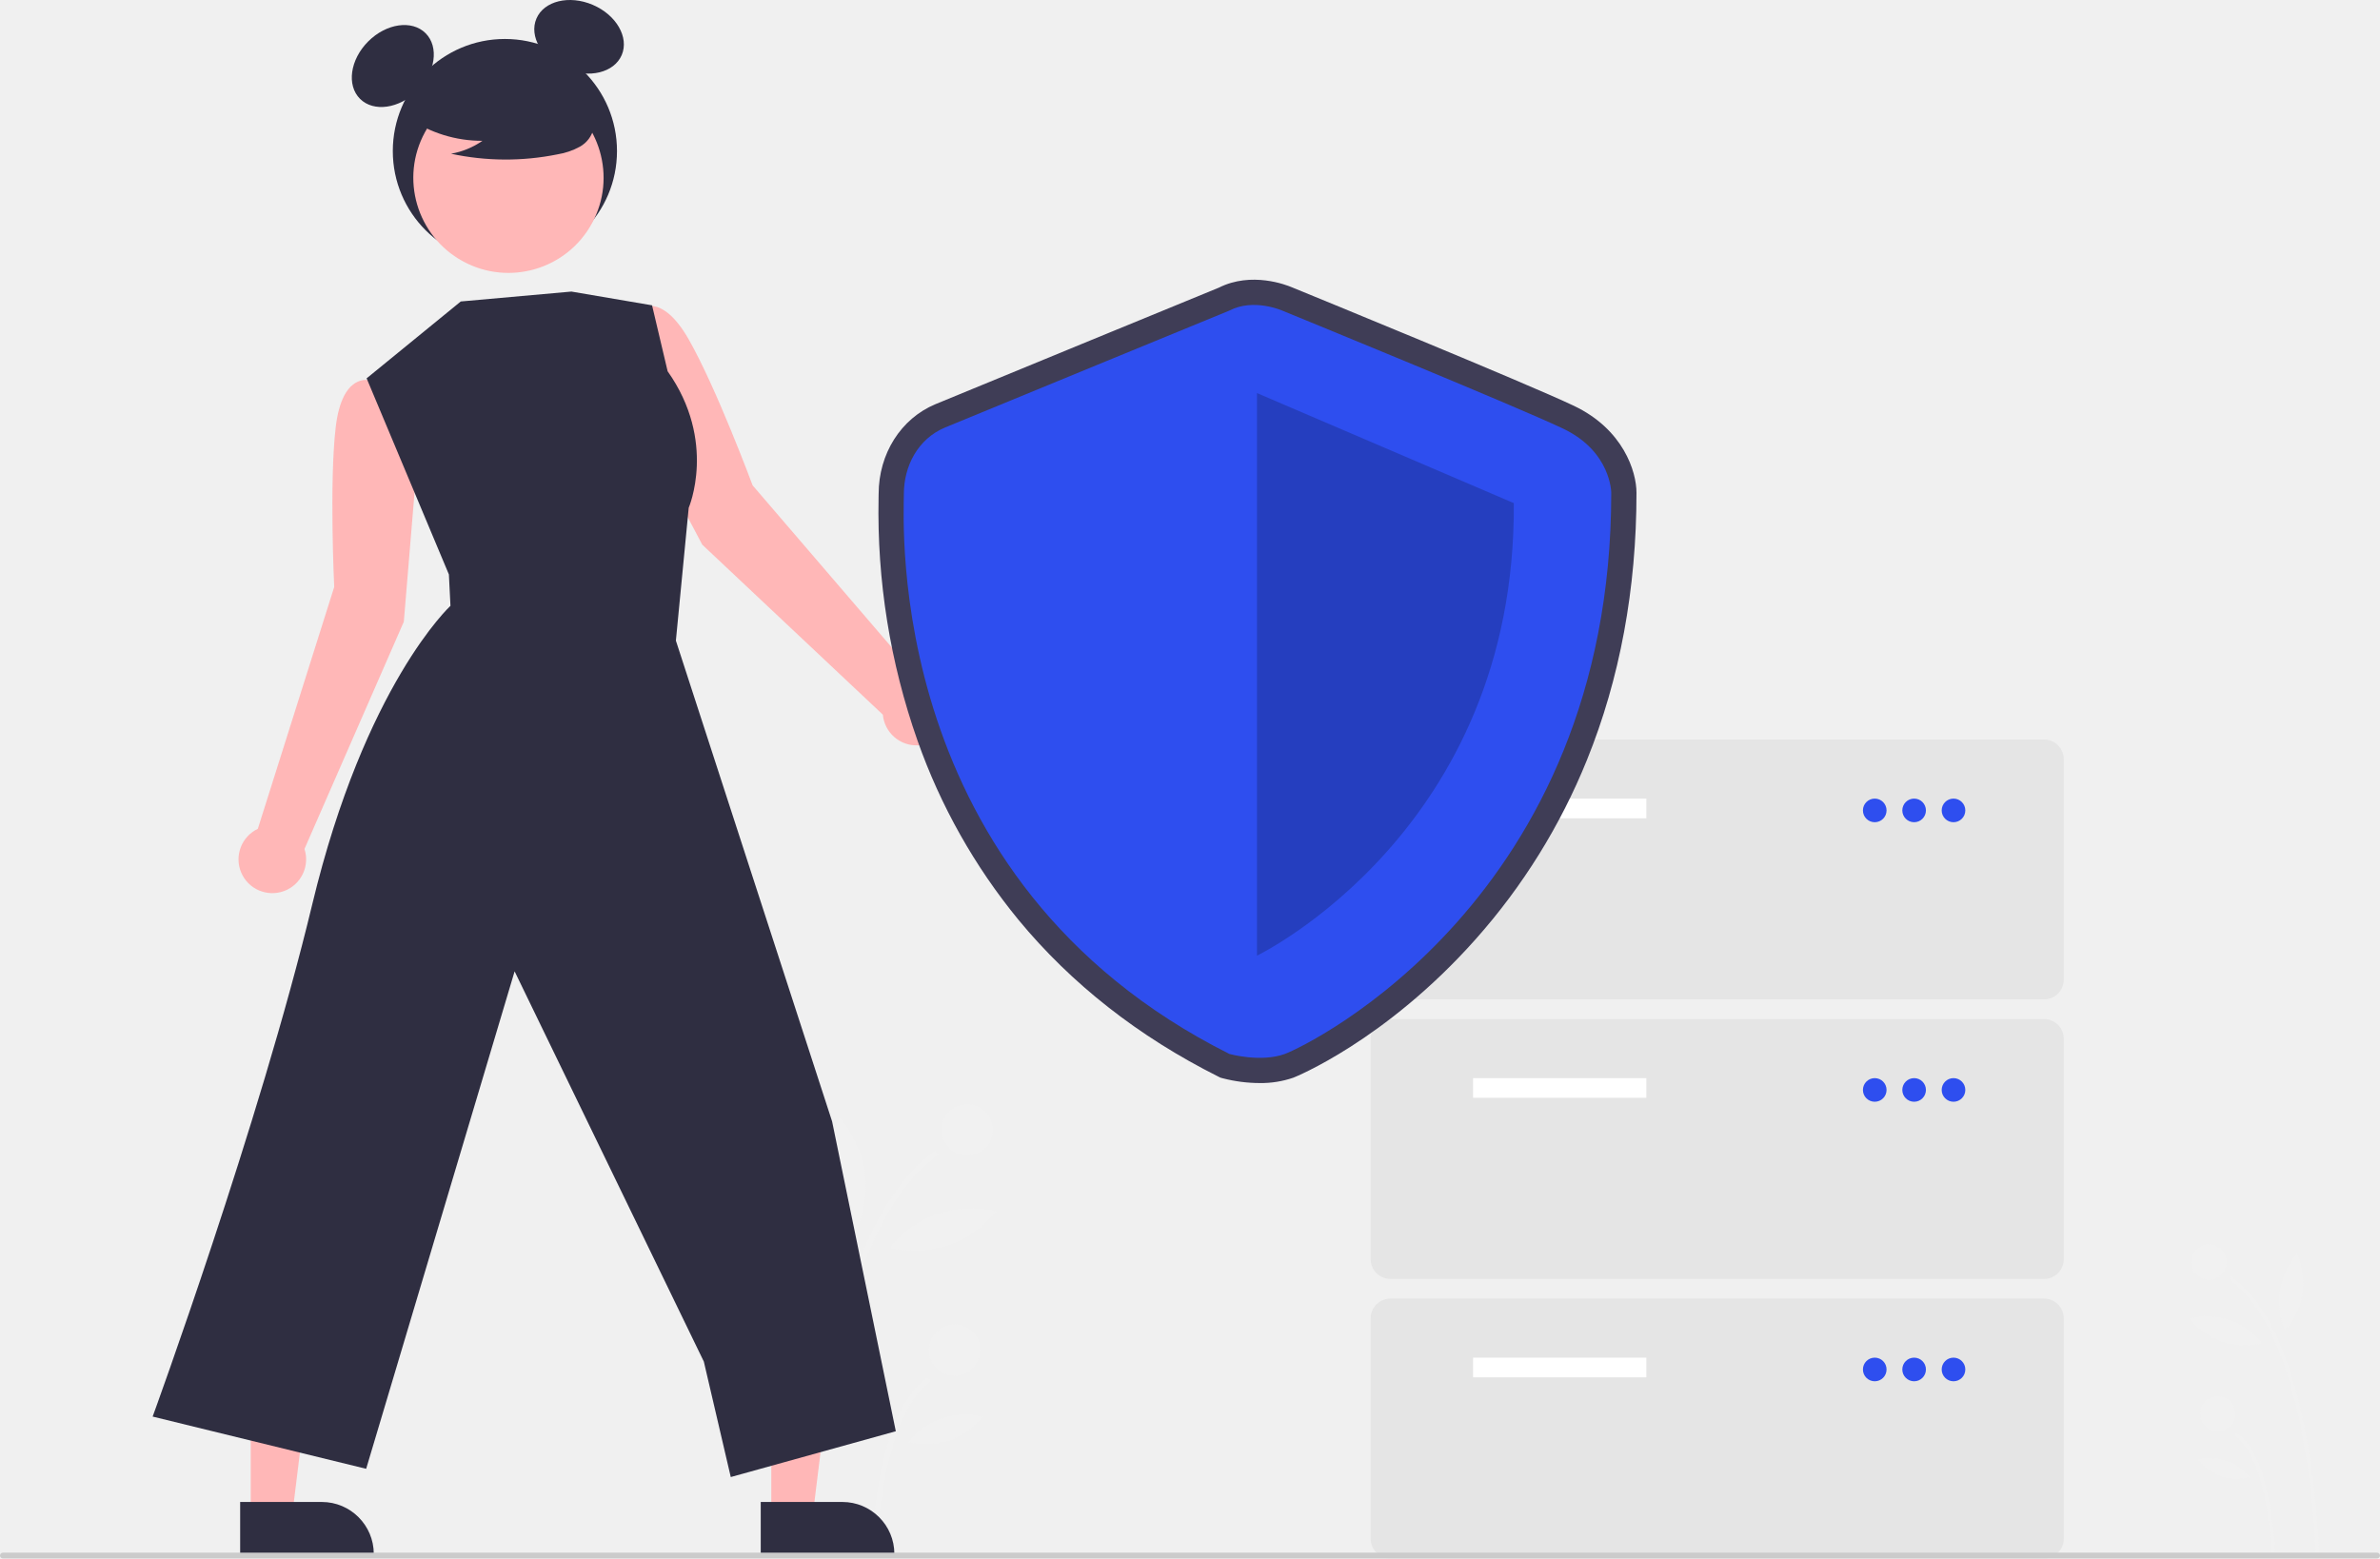
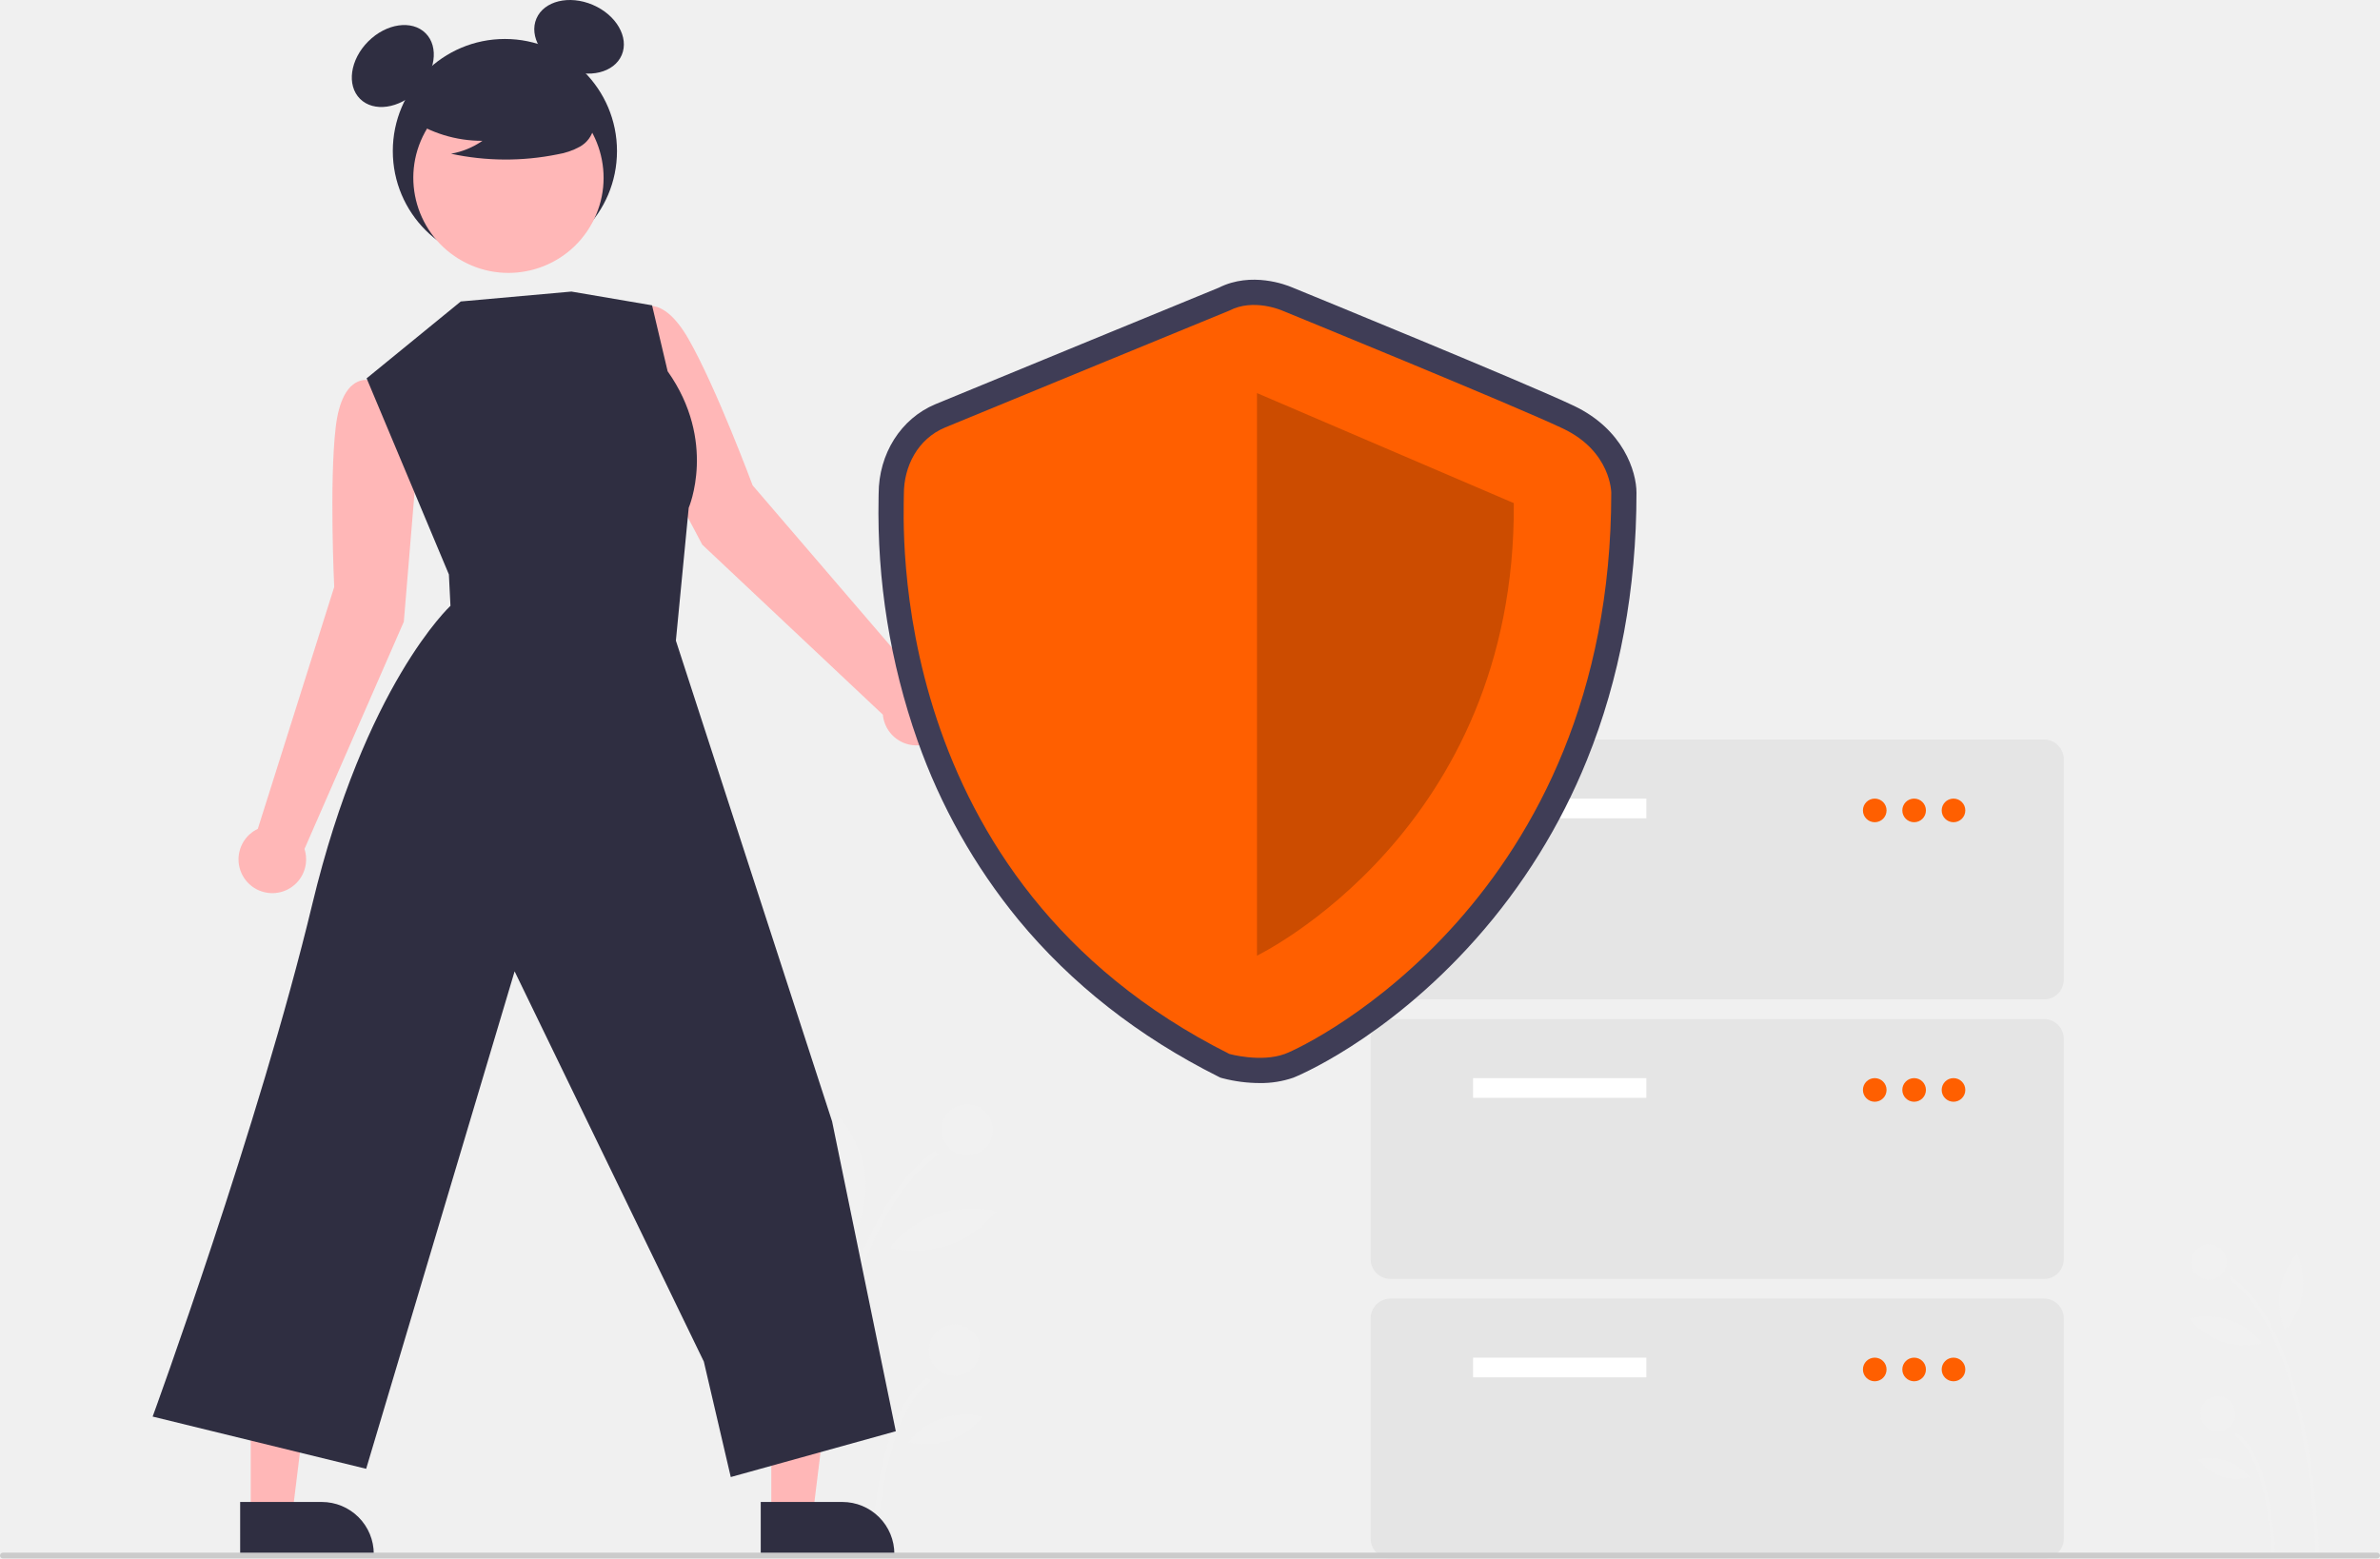
- <svg xmlns="http://www.w3.org/2000/svg" id="f8b6a39e-83da-4016-9016-ff4c8b42d6ea" data-name="Layer 1" width="826" height="541" viewBox="0 0 826 541">
-   <path d="M990.637,719.305l1.225-.024a284.08,284.08,0,0,0-4.348-40.598c-5.297-28.713-14.105-47.57-26.179-56.047l-.703,1.002C988.837,643.441,990.623,718.548,990.637,719.305Z" transform="translate(-187 -179.5)" fill="#f1f1f1" />
-   <path d="M975.326,719.012l1.225-.024c-.026-1.357-.792-33.326-13.378-42.163l-.703,1.002C974.548,686.308,975.32,718.686,975.326,719.012Z" transform="translate(-187 -179.5)" fill="#f1f1f1" />
-   <circle cx="766.664" cy="438.125" r="6.125" fill="#f1f1f1" />
-   <circle cx="769.697" cy="490.796" r="6.125" fill="#f1f1f1" />
-   <path d="M978.181,627.421a27.205,27.205,0,0,0,1.849,13.928,24.793,24.793,0,0,0,4.168-26.624A27.205,27.205,0,0,0,978.181,627.421Z" transform="translate(-187 -179.5)" fill="#f1f1f1" />
-   <path d="M958.161,645.276a27.205,27.205,0,0,0,14.037.606,24.793,24.793,0,0,0-25.49-8.743A27.205,27.205,0,0,0,958.161,645.276Z" transform="translate(-187 -179.5)" fill="#f1f1f1" />
-   <path d="M957.935,691.922a19.069,19.069,0,0,0,9.839.425,17.378,17.378,0,0,0-17.867-6.128A19.068,19.068,0,0,0,957.935,691.922Z" transform="translate(-187 -179.5)" fill="#f1f1f1" />
-   <path d="M469.026,719.305l-1.778-.035a412.331,412.331,0,0,1,6.311-58.927c7.688-41.675,20.472-69.046,37.997-81.351l1.021,1.455C471.639,609.191,469.047,718.207,469.026,719.305Z" transform="translate(-187 -179.5)" fill="#f1f1f1" />
-   <path d="M491.25,718.88l-1.778-.035c.038-1.969,1.149-48.372,19.417-61.198l1.021,1.455C492.379,671.41,491.259,718.407,491.25,718.88Z" transform="translate(-187 -179.5)" fill="#f1f1f1" />
-   <circle cx="335.692" cy="392.219" r="8.89" fill="#f1f1f1" />
-   <circle cx="331.29" cy="468.67" r="8.89" fill="#f1f1f1" />
-   <path d="M487.106,585.938a39.487,39.487,0,0,1-2.684,20.216,35.986,35.986,0,0,1-6.05-38.644A39.487,39.487,0,0,1,487.106,585.938Z" transform="translate(-187 -179.5)" fill="#f1f1f1" />
-   <path d="M516.164,611.855a39.487,39.487,0,0,1-20.374.88,35.986,35.986,0,0,1,36.998-12.691A39.487,39.487,0,0,1,516.164,611.855Z" transform="translate(-187 -179.5)" fill="#f1f1f1" />
-   <path d="M516.492,679.559a27.678,27.678,0,0,1-14.281.617,25.223,25.223,0,0,1,25.933-8.895A27.677,27.677,0,0,1,516.492,679.559Z" transform="translate(-187 -179.5)" fill="#f1f1f1" />
-   <path d="M331.679,340.734l-4.277-26.168L315.324,311.546s-9.586-2.952-11.826,16.355c-2.24,19.308-.504,55.356-.504,55.356l-26.517,83.971a11.729,11.729,0,1,0,16.194,6.985l34.478-78.878Z" transform="translate(-187 -179.5)" fill="#ffb7b7" />
-   <path d="M405.122,320.141l-6.341-25.746,9.922-7.519s7.656-6.479,17.298,10.398c9.641,16.877,22.198,50.713,22.198,50.713l57.357,66.816a11.729,11.729,0,1,1-12.151,12.782L430.726,368.579Z" transform="translate(-187 -179.5)" fill="#ffb7b7" />
-   <polygon points="267.689 526.093 282.072 526.092 288.915 470.614 267.686 470.615 267.689 526.093" fill="#ffb7b7" />
-   <path d="M451.02,700.897l28.326-.001h.001a18.052,18.052,0,0,1,18.051,18.051v.587l-46.378.002Z" transform="translate(-187 -179.5)" fill="#2f2e41" />
-   <polygon points="87.016 526.093 101.399 526.092 108.242 470.614 87.013 470.615 87.016 526.093" fill="#ffb7b7" />
-   <path d="M270.347,700.897l28.326-.001h.001a18.052,18.052,0,0,1,18.051,18.051v.587l-46.378.002Z" transform="translate(-187 -179.5)" fill="#2f2e41" />
-   <circle cx="175.23" cy="52.431" r="38.902" fill="#2f2e41" />
-   <ellipse cx="323.328" cy="202.419" rx="16.097" ry="12.073" transform="translate(-235.4315 108.4149) rotate(-45)" fill="#2f2e41" />
-   <ellipse cx="387.973" cy="192.279" rx="12.073" ry="16.097" transform="translate(-128.2553 294.0317) rotate(-66.86956)" fill="#2f2e41" />
-   <circle cx="363.464" cy="241.218" r="33.016" transform="translate(-209.5328 264.9384) rotate(-61.33682)" fill="#ffb7b7" />
-   <path d="M328.772,220.451a44.904,44.904,0,0,0,25.662,7.931,27.517,27.517,0,0,1-10.906,4.487,90.545,90.545,0,0,0,36.985.208,23.937,23.937,0,0,0,7.742-2.659,9.798,9.798,0,0,0,4.779-6.391c.811-4.636-2.801-8.847-6.554-11.685a48.348,48.348,0,0,0-40.628-8.119c-4.538,1.173-9.085,3.155-12.033,6.8s-3.821,9.264-1.012,13.017Z" transform="translate(-187 -179.5)" fill="#2f2e41" />
-   <path d="M346.918,284.151l-32.678,26.687,28.552,68.079.545,10.893s-29.64,27.328-47.979,103.668-55.38,177.778-55.38,177.778l74.101,18.128,51.521-172.69,65.677,135.48,9.343,40.072,57.28-15.901L475.792,568.808,421.572,401.886l4.452-46.114s9.922-23.017-7.315-47.386l-5.406-22.898L385.317,280.717Z" transform="translate(-187 -179.5)" fill="#2f2e41" />
-   <path d="M896.415,526.429H669.543a6.841,6.841,0,0,1-6.833-6.833v-76.535a6.841,6.841,0,0,1,6.833-6.833h226.871a6.841,6.841,0,0,1,6.833,6.833v76.535A6.841,6.841,0,0,1,896.415,526.429Z" transform="translate(-187 -179.5)" fill="#e5e5e5" />
-   <rect x="511.244" y="277.228" width="60.135" height="6.833" fill="#fff" />
-   <circle cx="650.647" cy="281.328" r="4.1" fill="#2e4eef" />
-   <circle cx="664.314" cy="281.328" r="4.1" fill="#2e4eef" />
-   <circle cx="677.981" cy="281.328" r="4.1" fill="#2e4eef" />
-   <path d="M896.415,623.465H669.543a6.841,6.841,0,0,1-6.833-6.833v-76.535a6.841,6.841,0,0,1,6.833-6.833h226.871a6.841,6.841,0,0,1,6.833,6.833v76.535A6.841,6.841,0,0,1,896.415,623.465Z" transform="translate(-187 -179.5)" fill="#e5e5e5" />
-   <rect x="511.244" y="374.263" width="60.135" height="6.833" fill="#fff" />
-   <circle cx="650.647" cy="378.363" r="4.1" fill="#2e4eef" />
-   <circle cx="664.314" cy="378.363" r="4.1" fill="#2e4eef" />
-   <circle cx="677.981" cy="378.363" r="4.1" fill="#2e4eef" />
-   <path d="M896.415,720.5H669.543a6.841,6.841,0,0,1-6.833-6.833v-76.535a6.841,6.841,0,0,1,6.833-6.833h226.871a6.841,6.841,0,0,1,6.833,6.833v76.535A6.841,6.841,0,0,1,896.415,720.5Z" transform="translate(-187 -179.5)" fill="#e5e5e5" />
-   <rect x="511.244" y="471.299" width="60.135" height="6.833" fill="#fff" />
-   <circle cx="650.647" cy="475.399" r="4.1" fill="#2e4eef" />
-   <circle cx="664.314" cy="475.399" r="4.1" fill="#2e4eef" />
-   <circle cx="677.981" cy="475.399" r="4.1" fill="#2e4eef" />
-   <path d="M624.17,555.475a51.658,51.658,0,0,1-12.806-1.657l-.824-.228-.765-.383c-27.647-13.862-50.972-32.171-69.326-54.421A206.016,206.016,0,0,1,505.445,436.631a239.231,239.231,0,0,1-13.528-84.274c.012-.602.022-1.067.022-1.387,0-13.939,7.737-26.17,19.712-31.159,9.165-3.819,92.375-37.996,98.387-40.466,11.322-5.673,23.402-.938,25.335-.11,4.336,1.773,81.259,33.235,97.881,41.15,17.132,8.158,21.703,22.813,21.703,30.187,0,33.382-5.781,64.579-17.183,92.727a214.708,214.708,0,0,1-38.585,62.184c-31.498,35.446-63.004,48.012-63.309,48.123A34.427,34.427,0,0,1,624.17,555.475ZM616.76,537.122c2.732.612,9.02,1.531,13.119.036,5.207-1.899,31.578-15.574,56.22-43.305,34.047-38.315,51.323-86.48,51.348-143.157-.061-1.148-.876-9.338-11.722-14.502-16.301-7.762-96.255-40.456-97.061-40.785l-.221-.094c-1.676-.702-7.008-2.181-10.684-.255l-.736.343c-.891.366-89.22,36.644-98.64,40.57-6.59,2.746-8.938,9.548-8.938,14.998,0,.398-.01.978-.025,1.726C508.669,391.478,517.643,486.905,616.76,537.122Z" transform="translate(-187 -179.5)" fill="#3f3d56" />
-   <path d="M613.698,287.305s-89.131,36.608-98.681,40.587-14.325,13.529-14.325,23.079S493.53,485.132,613.698,545.382c0,0,10.906,3.018,19.181,0s113.322-53.95,113.322-194.809c0,0,0-14.325-16.712-22.283S631.977,287.305,631.977,287.305,622.054,282.928,613.698,287.305Z" transform="translate(-187 -179.5)" fill="#2e4eef" />
-   <path d="M623.248,315.954V511.243s89.927-43.287,89.131-157.089Z" transform="translate(-187 -179.5)" opacity="0.2" />
-   <path d="M1012,720.5H188a1,1,0,0,1,0-2h824a1,1,0,0,1,0,2Z" transform="translate(-187 -179.5)" fill="#cbcbcb" />
+ <svg xmlns="http://www.w3.org/2000/svg" width="826" height="541" viewBox="0 0 826 541" fill="none">
+   <g clip-path="url(#clip0_24_476)">
+     <path d="M803.638 539.805L804.862 539.781C804.389 526.162 802.936 512.594 800.514 499.183C795.217 470.47 786.41 451.613 774.336 443.135L773.632 444.138C801.837 463.941 803.623 539.048 803.638 539.805Z" fill="#F1F1F1" />
+     <path d="M788.326 539.512L789.551 539.488C789.525 538.132 788.759 506.162 776.173 497.325L775.47 498.328C787.548 506.808 788.32 539.186 788.326 539.512Z" fill="#F1F1F1" />
+     <path d="M766.664 444.249C770.046 444.249 772.788 441.507 772.788 438.125C772.788 434.742 770.046 432 766.664 432C763.281 432 760.539 434.742 760.539 438.125C760.539 441.507 763.281 444.249 766.664 444.249Z" fill="#F1F1F1" />
+     <path d="M769.696 496.921C773.079 496.921 775.821 494.179 775.821 490.796C775.821 487.414 773.079 484.672 769.696 484.672C766.314 484.672 763.572 487.414 763.572 490.796C763.572 494.179 766.314 496.921 769.696 496.921Z" fill="#F1F1F1" />
+     <path d="M791.181 447.921C790.567 452.645 791.205 457.448 793.03 461.848C796.218 458.285 798.308 453.876 799.047 449.152C799.787 444.428 799.145 439.592 797.198 435.224C794.115 438.857 792.04 443.235 791.181 447.921Z" fill="#F1F1F1" />
+     <path d="M771.161 465.776C775.706 467.204 780.547 467.413 785.198 466.382C782.245 462.622 778.267 459.796 773.744 458.245C769.222 456.694 764.347 456.483 759.708 457.639C762.747 461.307 766.697 464.114 771.161 465.776V465.776Z" fill="#F1F1F1" />
+     <path d="M770.935 512.422C774.121 513.423 777.513 513.569 780.773 512.847C778.703 510.211 775.915 508.231 772.745 507.143C769.575 506.056 766.159 505.908 762.907 506.718C765.037 509.29 767.806 511.257 770.935 512.422V512.422Z" fill="#F1F1F1" />
+     <path d="M282.026 539.805L280.248 539.77C280.936 520.002 283.045 500.309 286.559 480.843C294.248 439.168 307.032 411.798 324.557 399.493L325.577 400.948C284.639 429.691 282.047 538.707 282.026 539.805Z" fill="#F1F1F1" />
+     <path d="M304.25 539.38L302.472 539.345C302.51 537.376 303.622 490.973 321.89 478.147L322.911 479.602C305.38 491.91 304.259 538.907 304.25 539.38Z" fill="#F1F1F1" />
+     <path d="M335.692 401.109C340.602 401.109 344.582 397.129 344.582 392.219C344.582 387.31 340.602 383.33 335.692 383.33C330.782 383.33 326.802 387.31 326.802 392.219C326.802 397.129 330.782 401.109 335.692 401.109Z" fill="#F1F1F1" />
+     <path d="M331.29 477.56C336.199 477.56 340.179 473.58 340.179 468.67C340.179 463.761 336.199 459.781 331.29 459.781C326.38 459.781 322.4 463.761 322.4 468.67C322.4 473.58 326.38 477.56 331.29 477.56Z" fill="#F1F1F1" />
+     <path d="M300.106 406.438C300.997 413.295 300.072 420.266 297.423 426.654C292.795 421.481 289.762 415.082 288.689 408.225C287.616 401.369 288.548 394.349 291.373 388.01C295.847 393.282 298.859 399.636 300.106 406.438V406.438Z" fill="#F1F1F1" />
+     <path d="M329.164 432.355C322.567 434.427 315.541 434.73 308.79 433.234C313.077 427.777 318.85 423.675 325.414 421.423C331.979 419.172 339.054 418.866 345.789 420.544C341.377 425.868 335.644 429.941 329.164 432.355Z" fill="#F1F1F1" />
+     <path d="M329.492 500.059C324.868 501.512 319.944 501.724 315.212 500.676C318.217 496.851 322.263 493.975 326.864 492.397C331.465 490.819 336.425 490.605 341.145 491.781C338.053 495.513 334.034 498.368 329.492 500.059Z" fill="#F1F1F1" />
+     <path d="M144.679 161.234L140.401 135.066L128.324 132.046C128.324 132.046 118.738 129.094 116.498 148.402C114.257 167.709 115.994 203.758 115.994 203.758L89.478 287.728C87.441 288.696 85.727 290.23 84.54 292.146C83.353 294.063 82.744 296.281 82.785 298.535C82.826 300.789 83.516 302.983 84.772 304.856C86.028 306.728 87.797 308.198 89.867 309.091C91.937 309.984 94.22 310.261 96.444 309.89C98.667 309.519 100.737 308.514 102.404 306.997C104.072 305.48 105.267 303.515 105.846 301.336C106.426 299.158 106.365 296.858 105.672 294.713L140.15 215.835L144.679 161.234Z" fill="#FFB7B7" />
+     <path d="M218.122 140.641L211.782 114.895L221.704 107.376C221.704 107.376 229.36 100.897 239.002 117.774C248.643 134.652 261.2 168.487 261.2 168.487L318.557 235.303C320.809 235.393 322.988 236.131 324.832 237.428C326.676 238.724 328.108 240.525 328.955 242.614C329.802 244.703 330.03 246.992 329.61 249.207C329.19 251.422 328.14 253.469 326.587 255.103C325.034 256.737 323.043 257.888 320.852 258.42C318.661 258.952 316.363 258.841 314.234 258.1C312.105 257.36 310.234 256.021 308.846 254.245C307.457 252.469 306.61 250.33 306.406 248.085L243.726 189.079L218.122 140.641Z" fill="#FFB7B7" />
+     <path d="M267.689 526.093L282.072 526.092L288.915 470.614L267.686 470.615L267.689 526.093Z" fill="#FFB7B7" />
+     <path d="M264.02 521.397L292.346 521.396H292.347C297.134 521.396 301.726 523.298 305.111 526.683C308.496 530.068 310.398 534.659 310.398 539.447V540.033L264.021 540.035L264.02 521.397Z" fill="#2F2E41" />
+     <path d="M87.016 526.093L101.399 526.092L108.242 470.614L87.013 470.615L87.016 526.093Z" fill="#FFB7B7" />
+     <path d="M83.347 521.397L111.673 521.396H111.674C116.462 521.396 121.053 523.298 124.438 526.683C127.823 530.068 129.725 534.659 129.726 539.447V540.033L83.348 540.035L83.347 521.397Z" fill="#2F2E41" />
+     <path d="M175.23 91.333C196.715 91.333 214.132 73.916 214.132 52.431C214.132 30.946 196.715 13.529 175.23 13.529C153.745 13.529 136.328 30.946 136.328 52.431C136.328 73.916 153.745 91.333 175.23 91.333Z" fill="#2F2E41" />
+     <path d="M144.865 31.456C151.152 25.17 152.426 16.252 147.711 11.537C142.996 6.822 134.078 8.096 127.792 14.383C121.505 20.669 120.231 29.587 124.946 34.302C129.661 39.017 138.579 37.743 144.865 31.456Z" fill="#2F2E41" />
+     <path d="M215.776 19.102C218.395 12.971 213.891 5.169 205.715 1.677C197.54 -1.816 188.789 0.324 186.169 6.456C183.55 12.587 188.054 20.389 196.23 23.881C204.406 27.374 213.157 25.234 215.776 19.102Z" fill="#2F2E41" />
+     <path d="M205.434 77.554C214.18 61.555 208.3 41.494 192.3 32.748C176.301 24.002 156.241 29.882 147.494 45.882C138.748 61.881 144.628 81.941 160.628 90.688C176.627 99.434 196.688 93.554 205.434 77.554Z" fill="#FFB7B7" />
+     <path d="M141.772 40.951C149.317 46.151 158.272 48.919 167.435 48.882C164.166 51.148 160.445 52.679 156.528 53.369C168.711 55.982 181.302 56.053 193.513 53.577C196.227 53.142 198.846 52.242 201.255 50.917C202.456 50.247 203.502 49.332 204.325 48.23C205.148 47.129 205.731 45.867 206.034 44.526C206.846 39.891 203.234 35.679 199.48 32.841C193.733 28.561 187.106 25.613 180.079 24.209C173.053 22.805 165.802 22.98 158.852 24.722C154.313 25.895 149.767 27.877 146.819 31.522C143.871 35.167 142.998 40.786 145.806 44.539L141.772 40.951Z" fill="#2F2E41" />
+     <path d="M159.918 104.651L127.24 131.338L155.792 199.417L156.337 210.31C156.337 210.31 126.697 237.638 108.358 313.978C90.018 390.318 52.978 491.756 52.978 491.756L127.079 509.884L178.599 337.194L244.276 472.674L253.619 512.746L310.899 496.845L288.793 389.308L234.572 222.386L239.025 176.272C239.025 176.272 248.947 153.254 231.71 128.885L226.304 105.987L198.317 101.217L159.918 104.651Z" fill="#2F2E41" />
+     <path d="M709.414 346.929H482.543C480.731 346.927 478.994 346.207 477.713 344.925C476.432 343.644 475.712 341.907 475.709 340.096V263.561C475.712 261.749 476.432 260.012 477.713 258.731C478.994 257.45 480.731 256.729 482.543 256.727H709.414C711.226 256.729 712.963 257.45 714.244 258.731C715.525 260.012 716.246 261.749 716.248 263.561V340.096C716.246 341.907 715.525 343.644 714.244 344.925C712.963 346.207 711.226 346.927 709.414 346.929V346.929Z" fill="#E5E5E5" />
+     <path d="M571.378 277.228H511.244V284.061H571.378V277.228Z" fill="white" />
+     <path d="M650.646 285.428C652.911 285.428 654.747 283.592 654.747 281.328C654.747 279.063 652.911 277.228 650.646 277.228C648.382 277.228 646.546 279.063 646.546 281.328C646.546 283.592 648.382 285.428 650.646 285.428Z" fill="#FF5F00" />
+     <path d="M664.313 285.428C666.578 285.428 668.414 283.592 668.414 281.328C668.414 279.063 666.578 277.228 664.313 277.228C662.049 277.228 660.213 279.063 660.213 281.328C660.213 283.592 662.049 285.428 664.313 285.428Z" fill="#FF5F00" />
+     <path d="M677.98 285.428C680.245 285.428 682.081 283.592 682.081 281.328C682.081 279.063 680.245 277.228 677.98 277.228C675.716 277.228 673.88 279.063 673.88 281.328C673.88 283.592 675.716 285.428 677.98 285.428Z" fill="#FF5F00" />
+     <path d="M709.414 443.965H482.543C480.731 443.963 478.994 443.242 477.713 441.961C476.432 440.68 475.712 438.943 475.709 437.131V360.596C475.712 358.784 476.432 357.048 477.713 355.766C478.994 354.485 480.731 353.765 482.543 353.763H709.414C711.226 353.765 712.963 354.485 714.244 355.766C715.525 357.048 716.246 358.784 716.248 360.596V437.131C716.246 438.943 715.525 440.68 714.244 441.961C712.963 443.242 711.226 443.963 709.414 443.965V443.965Z" fill="#E5E5E5" />
+     <path d="M571.378 374.263H511.244V381.097H571.378V374.263Z" fill="white" />
+     <path d="M650.646 382.463C652.911 382.463 654.747 380.628 654.747 378.363C654.747 376.099 652.911 374.263 650.646 374.263C648.382 374.263 646.546 376.099 646.546 378.363C646.546 380.628 648.382 382.463 650.646 382.463Z" fill="#FF5F00" />
+     <path d="M664.313 382.463C666.578 382.463 668.414 380.628 668.414 378.363C668.414 376.099 666.578 374.263 664.313 374.263C662.049 374.263 660.213 376.099 660.213 378.363C660.213 380.628 662.049 382.463 664.313 382.463Z" fill="#FF5F00" />
+     <path d="M677.98 382.463C680.245 382.463 682.081 380.628 682.081 378.363C682.081 376.099 680.245 374.263 677.98 374.263C675.716 374.263 673.88 376.099 673.88 378.363C673.88 380.628 675.716 382.463 677.98 382.463Z" fill="#FF5F00" />
+     <path d="M709.414 541H482.543C480.731 540.998 478.994 540.277 477.713 538.996C476.432 537.715 475.712 535.978 475.709 534.167V457.632C475.712 455.82 476.432 454.083 477.713 452.802C478.994 451.521 480.731 450.8 482.543 450.798H709.414C711.226 450.8 712.963 451.521 714.244 452.802C715.525 454.083 716.246 455.82 716.248 457.632V534.167C716.246 535.978 715.525 537.715 714.244 538.996C712.963 540.277 711.226 540.998 709.414 541Z" fill="#E5E5E5" />
+     <path d="M571.378 471.299H511.244V478.132H571.378V471.299Z" fill="white" />
+     <path d="M650.646 479.499C652.911 479.499 654.747 477.663 654.747 475.399C654.747 473.134 652.911 471.299 650.646 471.299C648.382 471.299 646.546 473.134 646.546 475.399C646.546 477.663 648.382 479.499 650.646 479.499Z" fill="#FF5F00" />
+     <path d="M664.313 479.499C666.578 479.499 668.414 477.663 668.414 475.399C668.414 473.134 666.578 471.299 664.313 471.299C662.049 471.299 660.213 473.134 660.213 475.399C660.213 477.663 662.049 479.499 664.313 479.499Z" fill="#FF5F00" />
+     <path d="M677.98 479.499C680.245 479.499 682.081 477.663 682.081 475.399C682.081 473.134 680.245 471.299 677.98 471.299C675.716 471.299 673.88 473.134 673.88 475.399C673.88 477.663 675.716 479.499 677.98 479.499Z" fill="#FF5F00" />
+     <path d="M437.17 375.975C432.849 375.961 428.546 375.404 424.364 374.319L423.54 374.091L422.775 373.707C395.127 359.846 371.803 341.536 353.449 319.287C338.255 300.761 326.41 279.728 318.445 257.131C308.92 230.078 304.338 201.532 304.917 172.857C304.929 172.255 304.938 171.79 304.938 171.47C304.938 157.531 312.676 145.3 324.65 140.311C333.815 136.492 417.025 102.315 423.037 99.845C434.36 94.172 446.439 98.907 448.372 99.735C452.707 101.508 529.63 132.97 546.253 140.886C563.385 149.044 567.956 163.699 567.956 171.072C567.956 204.454 562.174 235.652 550.772 263.799C541.564 286.582 528.513 307.615 512.187 325.983C480.689 361.429 449.183 373.995 448.879 374.106C445.113 375.401 441.151 376.034 437.17 375.975V375.975ZM429.761 357.622C432.492 358.234 438.781 359.153 442.88 357.658C448.087 355.759 474.457 342.084 499.1 314.353C533.147 276.038 550.422 227.873 550.448 171.196C550.387 170.047 549.571 161.858 538.726 156.693C522.425 148.931 442.471 116.238 441.665 115.908L441.444 115.814C439.768 115.112 434.436 113.633 430.76 115.56L430.024 115.903C429.133 116.269 340.804 152.547 331.384 156.472C324.794 159.218 322.446 166.02 322.446 171.47C322.446 171.869 322.436 172.448 322.422 173.197C321.669 211.978 330.643 307.405 429.761 357.622Z" fill="#3F3D56" />
+     <path d="M426.698 107.805C426.698 107.805 337.567 144.412 328.017 148.392C318.467 152.371 313.693 161.92 313.693 171.47C313.693 181.02 306.53 305.632 426.698 365.882C426.698 365.882 437.605 368.899 445.879 365.882C454.154 362.864 559.202 311.932 559.202 171.072C559.202 171.072 559.202 156.748 542.49 148.789C525.777 140.831 444.977 107.805 444.977 107.805C444.977 107.805 435.055 103.428 426.698 107.805Z" fill="#FF5F00" />
+     <path opacity="0.2" d="M436.248 136.454V331.743C436.248 331.743 526.175 288.455 525.379 174.654L436.248 136.454Z" fill="black" />
+     <path d="M825 541H1C0.735 541 0.48 540.895 0.293 540.707C0.105 540.52 0 540.265 0 540C0 539.735 0.105 539.48 0.293 539.293C0.48 539.105 0.735 539 1 539H825C825.265 539 825.52 539.105 825.707 539.293C825.895 539.48 826 539.735 826 540C826 540.265 825.895 540.52 825.707 540.707C825.52 540.895 825.265 541 825 541Z" fill="#CBCBCB" />
+   </g>
+   <defs>
+     <clipPath id="clip0_24_476">
+       <rect width="826" height="541" fill="white" />
+     </clipPath>
+   </defs>
</svg>
